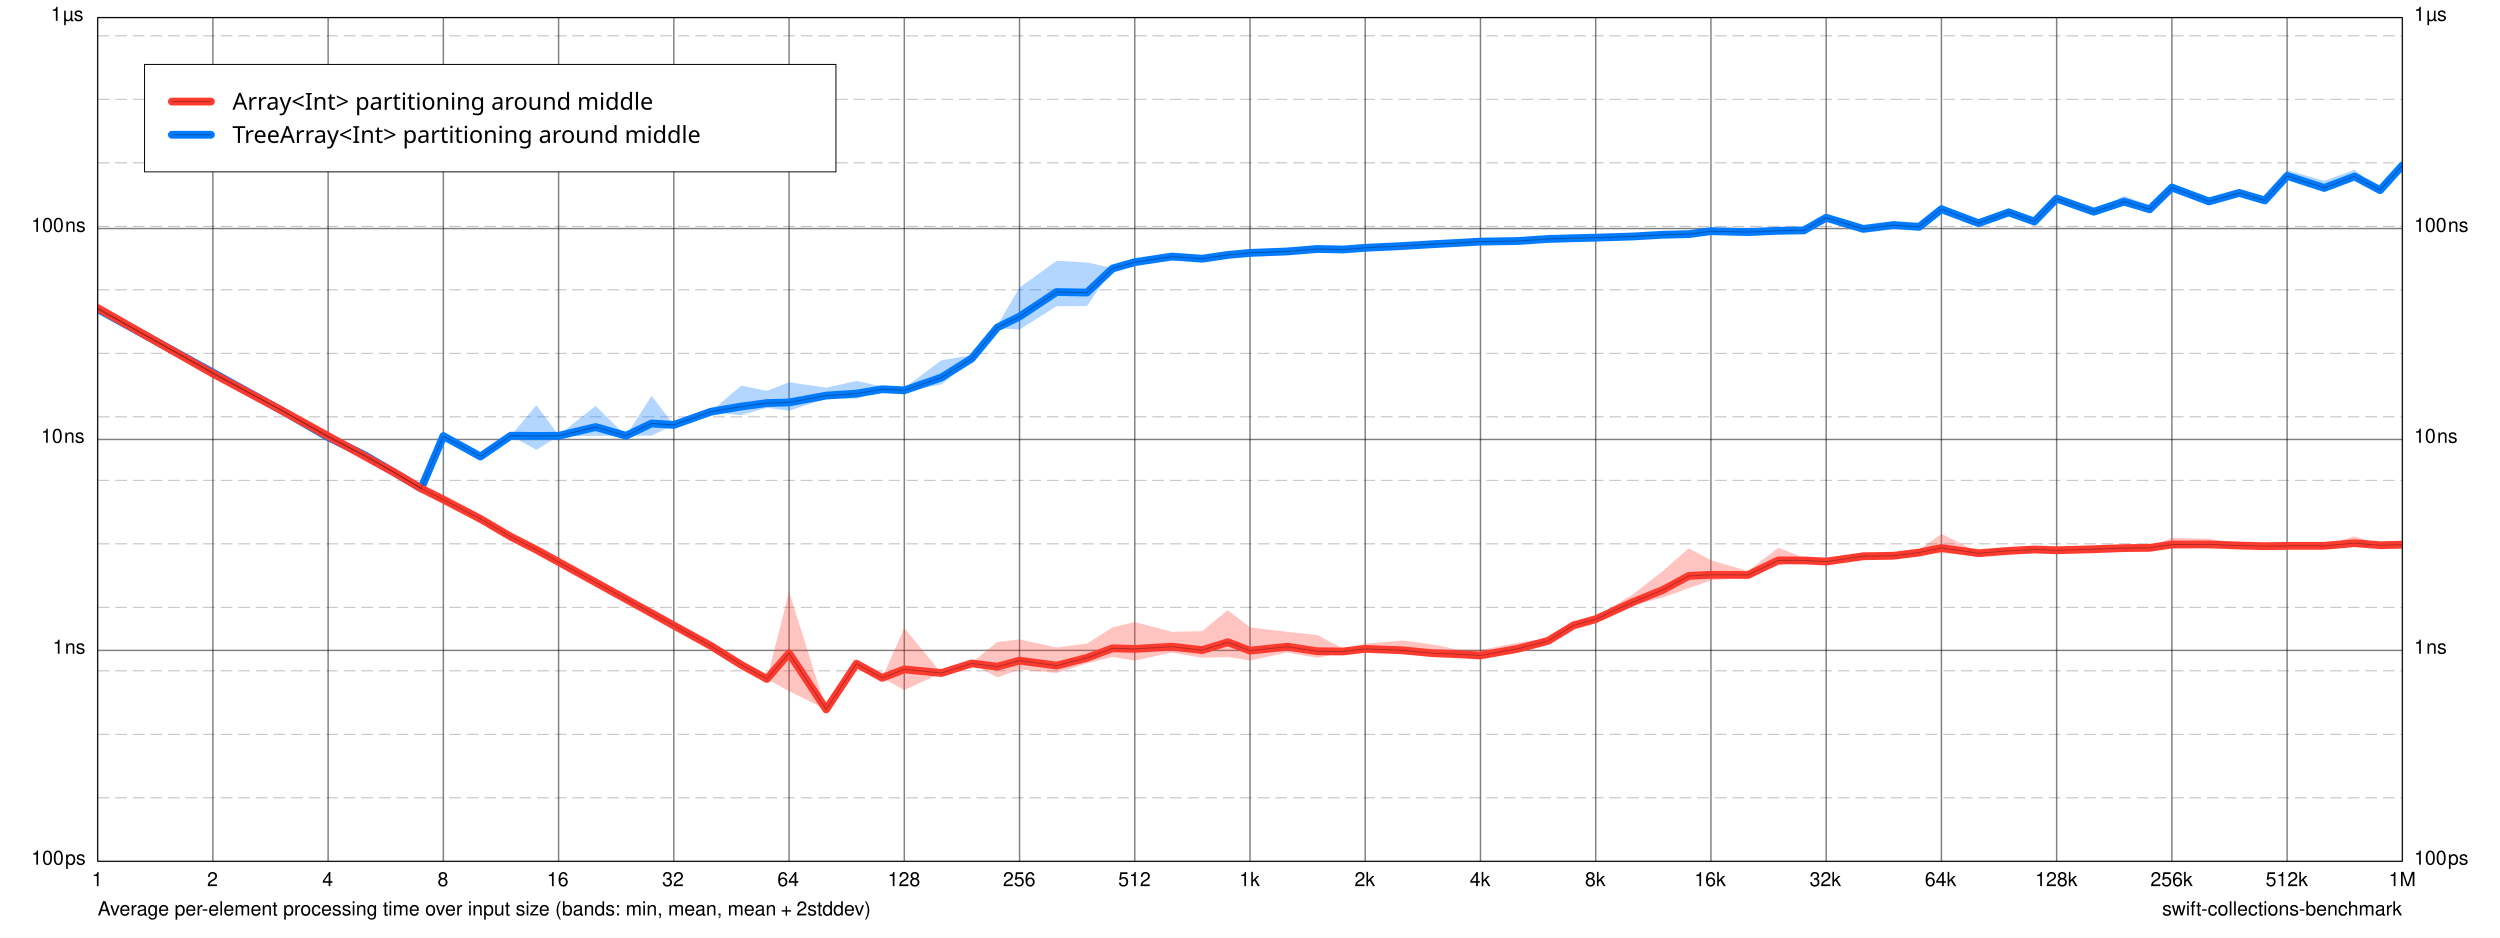
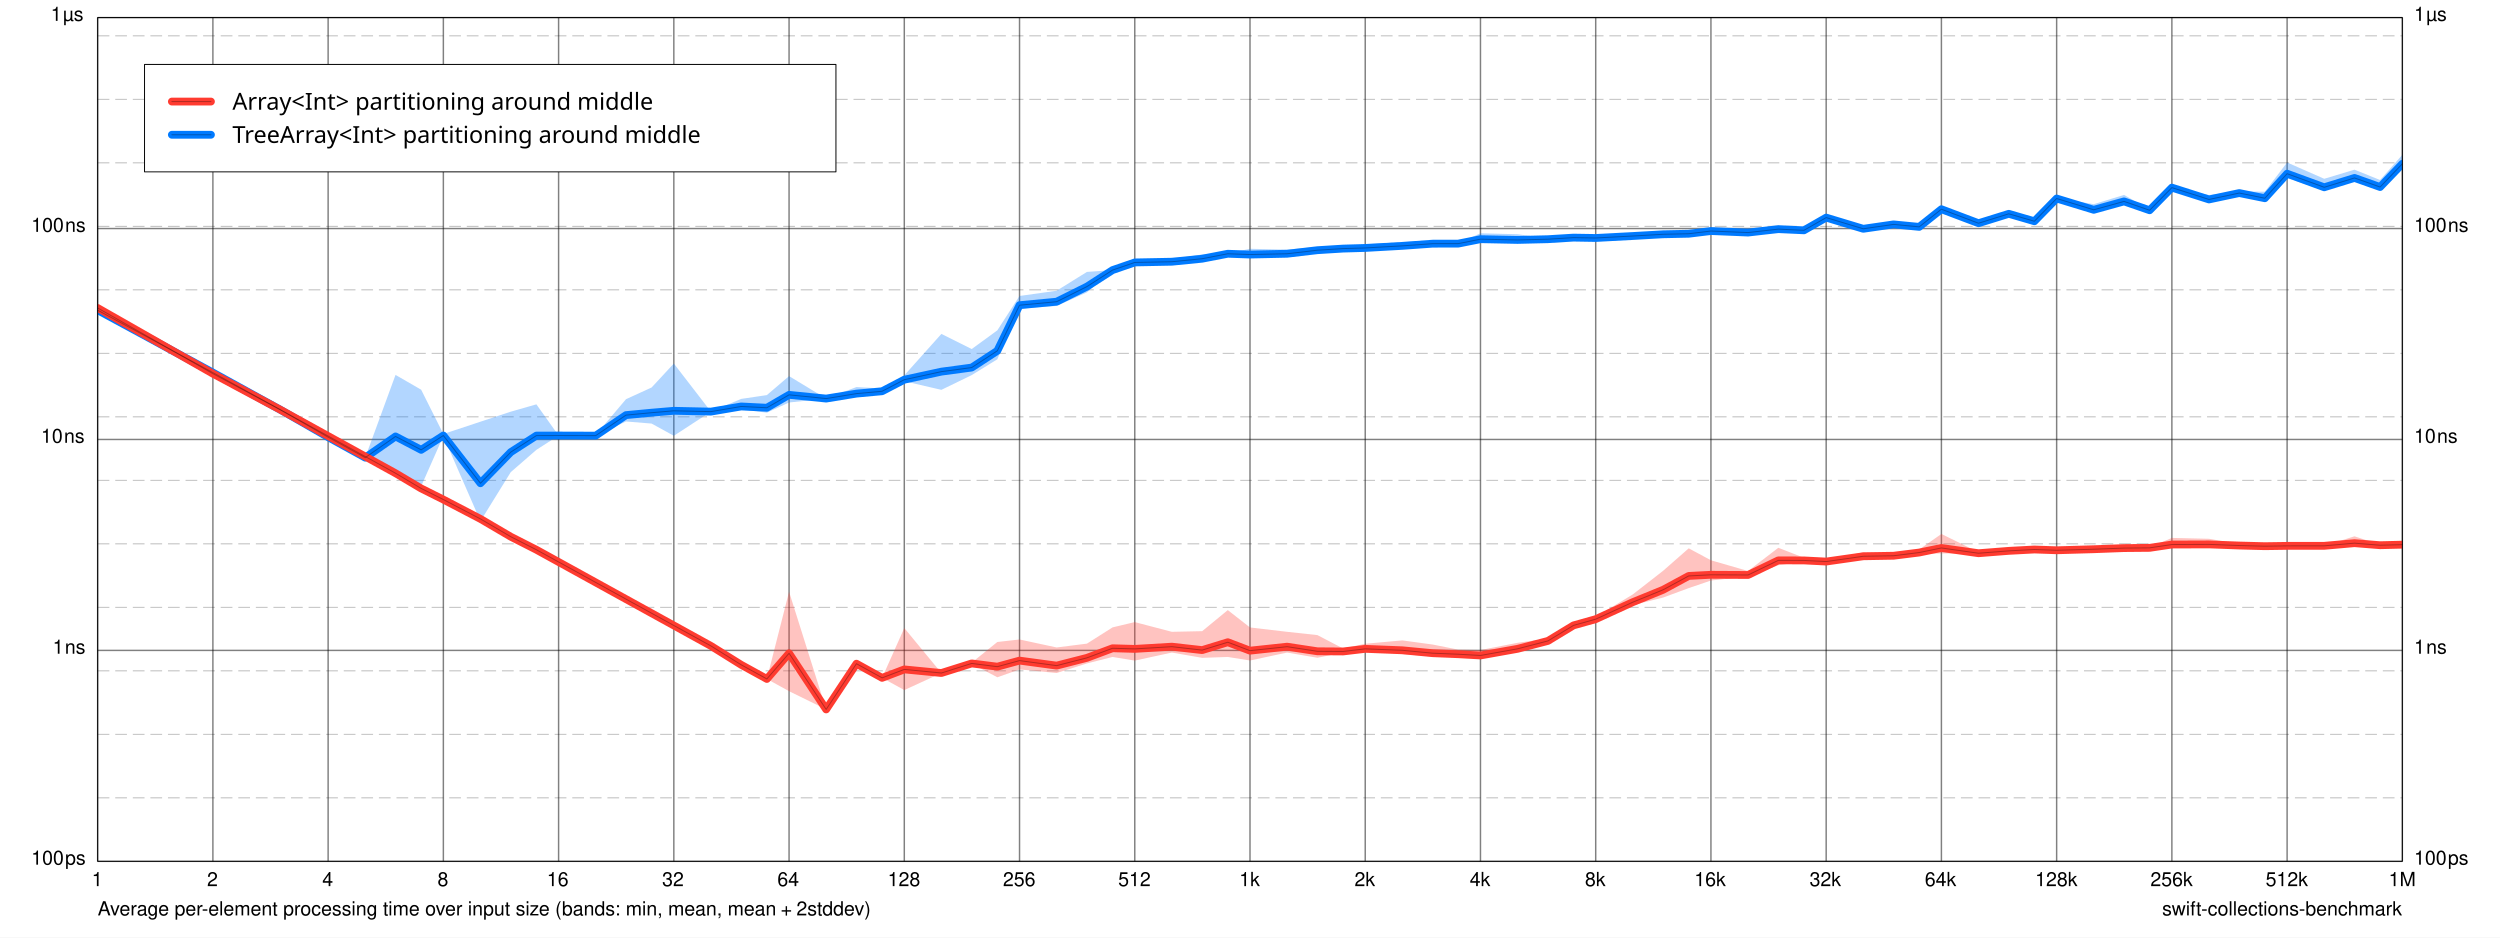
<svg xmlns="http://www.w3.org/2000/svg" xmlns:xlink="http://www.w3.org/1999/xlink" width="1280.0px" height="480.0px" viewBox="0.0 0.0 1280.0 480.0" version="1.1">
  <path d="M 0 0 L 0 480 L 1280 480 L 1280 0 z" fill="#FFFFFF" fill-opacity="1.0" stroke="none" />
  <text x="50" y="468.7" font-family="Helvetica" font-size="10" font-weight="normal" font-style="normal" fill="#000000" fill-opacity="1">Average per-element processing time over input size (bands: min, mean, mean + 2stddev)</text>
  <a xlink:href="https://github.com/apple/swift-collections-benchmark">
    <text x="1107" y="468.7" font-family="Helvetica" font-size="10" font-weight="normal" font-style="normal" fill="#000000" fill-opacity="1">swift-collections-benchmark</text>
  </a>
  <path d="M 50 9 L 50 441" fill="none" stroke-width="0.75" stroke="#000000" stroke-opacity="0.498" stroke-linecap="butt" stroke-linejoin="round" />
  <text x="47" y="453.7" font-family="Helvetica" font-size="10" font-weight="normal" font-style="normal" fill="#000000" fill-opacity="1">1</text>
  <path d="M 109 9 L 109 441" fill="none" stroke-width="0.75" stroke="#000000" stroke-opacity="0.498" stroke-linecap="butt" stroke-linejoin="round" />
  <text x="106" y="453.7" font-family="Helvetica" font-size="10" font-weight="normal" font-style="normal" fill="#000000" fill-opacity="1">2</text>
  <path d="M 168 9 L 168 441" fill="none" stroke-width="0.75" stroke="#000000" stroke-opacity="0.498" stroke-linecap="butt" stroke-linejoin="round" />
  <text x="165" y="453.7" font-family="Helvetica" font-size="10" font-weight="normal" font-style="normal" fill="#000000" fill-opacity="1">4</text>
  <path d="M 227 9 L 227 441" fill="none" stroke-width="0.75" stroke="#000000" stroke-opacity="0.498" stroke-linecap="butt" stroke-linejoin="round" />
  <text x="224" y="453.7" font-family="Helvetica" font-size="10" font-weight="normal" font-style="normal" fill="#000000" fill-opacity="1">8</text>
  <path d="M 286 9 L 286 441" fill="none" stroke-width="0.75" stroke="#000000" stroke-opacity="0.498" stroke-linecap="butt" stroke-linejoin="round" />
  <text x="280" y="453.7" font-family="Helvetica" font-size="10" font-weight="normal" font-style="normal" fill="#000000" fill-opacity="1">16</text>
  <path d="M 345 9 L 345 441" fill="none" stroke-width="0.75" stroke="#000000" stroke-opacity="0.498" stroke-linecap="butt" stroke-linejoin="round" />
  <text x="339" y="453.7" font-family="Helvetica" font-size="10" font-weight="normal" font-style="normal" fill="#000000" fill-opacity="1">32</text>
  <path d="M 404 9 L 404 441" fill="none" stroke-width="0.75" stroke="#000000" stroke-opacity="0.498" stroke-linecap="butt" stroke-linejoin="round" />
  <text x="398" y="453.7" font-family="Helvetica" font-size="10" font-weight="normal" font-style="normal" fill="#000000" fill-opacity="1">64</text>
  <path d="M 463 9 L 463 441" fill="none" stroke-width="0.75" stroke="#000000" stroke-opacity="0.498" stroke-linecap="butt" stroke-linejoin="round" />
  <text x="454.5" y="453.7" font-family="Helvetica" font-size="10" font-weight="normal" font-style="normal" fill="#000000" fill-opacity="1">128</text>
  <path d="M 522 9 L 522 441" fill="none" stroke-width="0.75" stroke="#000000" stroke-opacity="0.498" stroke-linecap="butt" stroke-linejoin="round" />
  <text x="513.5" y="453.7" font-family="Helvetica" font-size="10" font-weight="normal" font-style="normal" fill="#000000" fill-opacity="1">256</text>
  <path d="M 581 9 L 581 441" fill="none" stroke-width="0.75" stroke="#000000" stroke-opacity="0.498" stroke-linecap="butt" stroke-linejoin="round" />
  <text x="572.5" y="453.7" font-family="Helvetica" font-size="10" font-weight="normal" font-style="normal" fill="#000000" fill-opacity="1">512</text>
  <path d="M 640 9 L 640 441" fill="none" stroke-width="0.75" stroke="#000000" stroke-opacity="0.498" stroke-linecap="butt" stroke-linejoin="round" />
  <text x="634.5" y="453.7" font-family="Helvetica" font-size="10" font-weight="normal" font-style="normal" fill="#000000" fill-opacity="1">1k</text>
  <path d="M 699 9 L 699 441" fill="none" stroke-width="0.75" stroke="#000000" stroke-opacity="0.498" stroke-linecap="butt" stroke-linejoin="round" />
  <text x="693.5" y="453.7" font-family="Helvetica" font-size="10" font-weight="normal" font-style="normal" fill="#000000" fill-opacity="1">2k</text>
  <path d="M 758 9 L 758 441" fill="none" stroke-width="0.75" stroke="#000000" stroke-opacity="0.498" stroke-linecap="butt" stroke-linejoin="round" />
  <text x="752.5" y="453.7" font-family="Helvetica" font-size="10" font-weight="normal" font-style="normal" fill="#000000" fill-opacity="1">4k</text>
  <path d="M 817 9 L 817 441" fill="none" stroke-width="0.75" stroke="#000000" stroke-opacity="0.498" stroke-linecap="butt" stroke-linejoin="round" />
  <text x="811.5" y="453.7" font-family="Helvetica" font-size="10" font-weight="normal" font-style="normal" fill="#000000" fill-opacity="1">8k</text>
  <path d="M 876 9 L 876 441" fill="none" stroke-width="0.75" stroke="#000000" stroke-opacity="0.498" stroke-linecap="butt" stroke-linejoin="round" />
  <text x="867.5" y="453.7" font-family="Helvetica" font-size="10" font-weight="normal" font-style="normal" fill="#000000" fill-opacity="1">16k</text>
  <path d="M 935 9 L 935 441" fill="none" stroke-width="0.75" stroke="#000000" stroke-opacity="0.498" stroke-linecap="butt" stroke-linejoin="round" />
  <text x="926.5" y="453.7" font-family="Helvetica" font-size="10" font-weight="normal" font-style="normal" fill="#000000" fill-opacity="1">32k</text>
  <path d="M 994 9 L 994 441" fill="none" stroke-width="0.75" stroke="#000000" stroke-opacity="0.498" stroke-linecap="butt" stroke-linejoin="round" />
  <text x="985.5" y="453.7" font-family="Helvetica" font-size="10" font-weight="normal" font-style="normal" fill="#000000" fill-opacity="1">64k</text>
  <path d="M 1053 9 L 1053 441" fill="none" stroke-width="0.75" stroke="#000000" stroke-opacity="0.498" stroke-linecap="butt" stroke-linejoin="round" />
  <text x="1042" y="453.7" font-family="Helvetica" font-size="10" font-weight="normal" font-style="normal" fill="#000000" fill-opacity="1">128k</text>
  <path d="M 1112 9 L 1112 441" fill="none" stroke-width="0.75" stroke="#000000" stroke-opacity="0.498" stroke-linecap="butt" stroke-linejoin="round" />
  <text x="1101" y="453.7" font-family="Helvetica" font-size="10" font-weight="normal" font-style="normal" fill="#000000" fill-opacity="1">256k</text>
  <path d="M 1171 9 L 1171 441" fill="none" stroke-width="0.75" stroke="#000000" stroke-opacity="0.498" stroke-linecap="butt" stroke-linejoin="round" />
  <text x="1160" y="453.7" font-family="Helvetica" font-size="10" font-weight="normal" font-style="normal" fill="#000000" fill-opacity="1">512k</text>
  <path d="M 1230 9 L 1230 441" fill="none" stroke-width="0.75" stroke="#000000" stroke-opacity="0.498" stroke-linecap="butt" stroke-linejoin="round" />
  <text x="1223" y="453.7" font-family="Helvetica" font-size="10" font-weight="normal" font-style="normal" fill="#000000" fill-opacity="1">1M</text>
  <path d="M 50 441 L 1230 441" fill="none" stroke-width="0.75" stroke="#000000" stroke-opacity="0.498" stroke-linecap="butt" stroke-linejoin="round" />
  <text x="16" y="442.7" font-family="Helvetica" font-size="10" font-weight="normal" font-style="normal" fill="#000000" fill-opacity="1">100 ps</text>
  <text x="1236" y="442.7" font-family="Helvetica" font-size="10" font-weight="normal" font-style="normal" fill="#000000" fill-opacity="1">100 ps</text>
  <path d="M 50 333 L 1230 333" fill="none" stroke-width="0.75" stroke="#000000" stroke-opacity="0.498" stroke-linecap="butt" stroke-linejoin="round" />
  <text x="27" y="334.7" font-family="Helvetica" font-size="10" font-weight="normal" font-style="normal" fill="#000000" fill-opacity="1">1 ns</text>
  <text x="1236" y="334.7" font-family="Helvetica" font-size="10" font-weight="normal" font-style="normal" fill="#000000" fill-opacity="1">1 ns</text>
  <path d="M 50 225 L 1230 225" fill="none" stroke-width="0.75" stroke="#000000" stroke-opacity="0.498" stroke-linecap="butt" stroke-linejoin="round" />
  <text x="21" y="226.7" font-family="Helvetica" font-size="10" font-weight="normal" font-style="normal" fill="#000000" fill-opacity="1">10 ns</text>
  <text x="1236" y="226.7" font-family="Helvetica" font-size="10" font-weight="normal" font-style="normal" fill="#000000" fill-opacity="1">10 ns</text>
  <path d="M 50 117 L 1230 117" fill="none" stroke-width="0.75" stroke="#000000" stroke-opacity="0.498" stroke-linecap="butt" stroke-linejoin="round" />
  <text x="16" y="118.7" font-family="Helvetica" font-size="10" font-weight="normal" font-style="normal" fill="#000000" fill-opacity="1">100 ns</text>
  <text x="1236" y="118.7" font-family="Helvetica" font-size="10" font-weight="normal" font-style="normal" fill="#000000" fill-opacity="1">100 ns</text>
  <path d="M 50 9 L 1230 9" fill="none" stroke-width="0.75" stroke="#000000" stroke-opacity="0.498" stroke-linecap="butt" stroke-linejoin="round" />
  <text x="26" y="10.7" font-family="Helvetica" font-size="10" font-weight="normal" font-style="normal" fill="#000000" fill-opacity="1">1 µs</text>
  <text x="1236" y="10.7" font-family="Helvetica" font-size="10" font-weight="normal" font-style="normal" fill="#000000" fill-opacity="1">1 µs</text>
  <path d="M 50 408.49 L 1230 408.49" fill="none" stroke-width="0.5" stroke="#000000" stroke-opacity="0.259" stroke-linecap="butt" stroke-linejoin="round" stroke-dasharray="6 3" stroke-dashoffset="0" />
  <path d="M 50 375.98 L 1230 375.98" fill="none" stroke-width="0.5" stroke="#000000" stroke-opacity="0.259" stroke-linecap="butt" stroke-linejoin="round" stroke-dasharray="6 3" stroke-dashoffset="0" />
  <path d="M 50 343.47 L 1230 343.47" fill="none" stroke-width="0.5" stroke="#000000" stroke-opacity="0.259" stroke-linecap="butt" stroke-linejoin="round" stroke-dasharray="6 3" stroke-dashoffset="0" />
  <path d="M 50 310.96 L 1230 310.96" fill="none" stroke-width="0.5" stroke="#000000" stroke-opacity="0.259" stroke-linecap="butt" stroke-linejoin="round" stroke-dasharray="6 3" stroke-dashoffset="0" />
  <path d="M 50 278.44 L 1230 278.44" fill="none" stroke-width="0.5" stroke="#000000" stroke-opacity="0.259" stroke-linecap="butt" stroke-linejoin="round" stroke-dasharray="6 3" stroke-dashoffset="0" />
  <path d="M 50 245.93 L 1230 245.93" fill="none" stroke-width="0.5" stroke="#000000" stroke-opacity="0.259" stroke-linecap="butt" stroke-linejoin="round" stroke-dasharray="6 3" stroke-dashoffset="0" />
  <path d="M 50 213.42 L 1230 213.42" fill="none" stroke-width="0.5" stroke="#000000" stroke-opacity="0.259" stroke-linecap="butt" stroke-linejoin="round" stroke-dasharray="6 3" stroke-dashoffset="0" />
  <path d="M 50 180.91 L 1230 180.91" fill="none" stroke-width="0.5" stroke="#000000" stroke-opacity="0.259" stroke-linecap="butt" stroke-linejoin="round" stroke-dasharray="6 3" stroke-dashoffset="0" />
  <path d="M 50 148.4 L 1230 148.4" fill="none" stroke-width="0.5" stroke="#000000" stroke-opacity="0.259" stroke-linecap="butt" stroke-linejoin="round" stroke-dasharray="6 3" stroke-dashoffset="0" />
  <path d="M 50 115.89 L 1230 115.89" fill="none" stroke-width="0.5" stroke="#000000" stroke-opacity="0.259" stroke-linecap="butt" stroke-linejoin="round" stroke-dasharray="6 3" stroke-dashoffset="0" />
  <path d="M 50 83.376 L 1230 83.376" fill="none" stroke-width="0.5" stroke="#000000" stroke-opacity="0.259" stroke-linecap="butt" stroke-linejoin="round" stroke-dasharray="6 3" stroke-dashoffset="0" />
  <path d="M 50 50.865 L 1230 50.865" fill="none" stroke-width="0.5" stroke="#000000" stroke-opacity="0.259" stroke-linecap="butt" stroke-linejoin="round" stroke-dasharray="6 3" stroke-dashoffset="0" />
  <path d="M 50 18.354 L 1230 18.354" fill="none" stroke-width="0.5" stroke="#000000" stroke-opacity="0.259" stroke-linecap="butt" stroke-linejoin="round" stroke-dasharray="6 3" stroke-dashoffset="0" />
  <path d="M 74 33 L 74 88 L 428 88 L 428 33 z" fill="#FFFFFF" fill-opacity="1.0" stroke="none" />
  <clipPath id="clip-0">
    <path d="M 50 9 L 50 441 L 1230 441 L 1230 9 z" />
  </clipPath>
  <g clip-path="url(#clip-0)">
-     <path d="M 50 156.68L 109 189.19L 143.51 208.21L 168 223.84L 186.99 233.18L 202.51 240.72L 215.63 250.09L 227 223.27L 245.99 233.74L 261.51 223.09L 274.63 207.46L 286 222.74L 304.99 207.83L 320.51 223.09L 333.63 202.65L 345 217.56L 363.99 210.67L 379.51 197.42L 392.63 200.12L 404 195.72L 422.99 198.46L 438.51 195.01L 451.63 197.91L 463 198.64L 481.99 184.49L 497.51 181.81L 510.63 166.59L 522 147.2L 540.99 133.56L 556.51 134.38L 569.63 137.28L 581 133.61L 599.99 131.01L 615.51 132.42L 628.63 129.62L 640 127.76L 658.99 127.5L 674.51 125.46L 687.63 127.72L 699 125.95L 717.99 125.24L 733.51 123.27L 746.63 124.29L 758 123.02L 776.99 123.1L 792.51 121.08L 805.63 121.67L 817 121.12L 835.99 120.85L 851.51 119.75L 864.63 119.81L 876 117.8L 894.99 118.65L 910.51 118.06L 923.63 117.72L 935 109.66L 953.99 117.15L 969.51 114.88L 982.63 116.02L 994 107.06L 1013 113.98L 1028.5 106.49L 1041.6 113.18L 1053 101.54L 1072 108.17L 1087.5 100.28L 1100.6 105.27L 1112 95.87L 1131 103.06L 1146.5 98.566L 1159.6 102.05L 1171 87.141L 1190 92.559L 1205.5 86.951L 1218.6 97.217L 1230 83.071L 1230 85.295L 1218.6 97.397L 1205.5 91.644L 1190 97.609L 1171 91.153L 1159.6 102.84L 1146.5 98.855L 1131 103.17L 1112 96.049L 1100.6 107.85L 1087.5 104.34L 1072 108.48L 1053 101.73L 1041.6 113.52L 1028.5 109.55L 1013 114.37L 994 107.12L 982.63 116.18L 969.51 115.36L 953.99 117.22L 935 112.12L 923.63 118.03L 910.51 118.19L 894.99 118.9L 876 118.56L 864.63 119.89L 851.51 120.34L 835.99 121.16L 817 121.89L 805.63 122.08L 792.51 122.81L 776.99 123.53L 758 123.95L 746.63 124.38L 733.51 125.68L 717.99 126.23L 699 127.21L 687.63 127.75L 674.51 128.22L 658.99 129.21L 640 130.12L 628.63 130.84L 615.51 132.48L 599.99 131.48L 581 134.45L 569.63 137.53L 556.51 156.74L 540.99 156.76L 522 168.71L 510.63 168.06L 497.51 184.19L 481.99 196.85L 463 200.31L 451.63 199.79L 438.51 204.07L 422.99 204.07L 404 210.33L 392.63 208.8L 379.51 212.62L 363.99 210.84L 345 217.56L 333.63 223.03L 320.51 223.09L 304.99 223.16L 286 223.27L 274.63 230.32L 261.51 223.09L 245.99 233.74L 227 223.27L 215.63 250.09L 202.51 242.86L 186.99 233.18L 168 223.84L 143.51 210.35L 109 191.33L 50 158.82" fill="#007AFF" fill-opacity="0.302" stroke="none" />
+     <path d="M 50 158.82L 109 189.19L 143.51 208.21L 168 223.84L 186.99 234.31L 202.51 191.95L 215.63 199.53L 227 222.2L 245.99 215.91L 261.51 210.78L 274.63 207.02L 286 222.99L 304.99 222.73L 320.51 204.39L 333.63 198.39L 345 186.12L 363.99 210.75L 379.51 204.23L 392.63 202.29L 404 192.57L 422.99 204.07L 438.51 198.17L 451.63 198.91L 463 192.18L 481.99 170.96L 497.51 178.71L 510.63 169.14L 522 151.53L 540.99 148.86L 556.51 139.22L 569.63 138.28L 581 133.52L 599.99 132.65L 615.51 130.27L 628.63 129.72L 640 127.38L 658.99 127.78L 674.51 126.42L 687.63 127.11L 699 125.07L 717.99 124.02L 733.51 123.13L 746.63 124.58L 758 119.44L 776.99 119.93L 792.51 122L 805.63 121.26L 817 121.38L 835.99 120.81L 851.51 119.56L 864.63 118.66L 876 117.98L 894.99 118.89L 910.51 115.62L 923.63 117.51L 935 109.51L 953.99 117.09L 969.51 113.95L 982.63 116.02L 994 106.83L 1013 113.89L 1028.5 109.36L 1041.6 112.64L 1053 101.44L 1072 104.54L 1087.5 99.794L 1100.6 107.25L 1112 96.003L 1131 99.834L 1146.5 98.009L 1159.6 98.153L 1171 83.196L 1190 91.537L 1205.5 86.876L 1218.6 92.162L 1230 79.257L 1230 85.612L 1218.6 97.095L 1205.5 92.698L 1190 97.535L 1171 91.14L 1159.6 102.72L 1146.5 99.144L 1131 102.95L 1112 96.081L 1100.6 107.8L 1087.5 104.36L 1072 108.48L 1053 101.72L 1041.6 113.51L 1028.5 109.51L 1013 114.44L 994 107.22L 982.63 116.21L 969.51 115.22L 953.99 117.16L 935 112.09L 923.63 118.07L 910.51 117.92L 894.99 119.14L 876 118.4L 864.63 120.03L 851.51 120.08L 835.99 120.85L 817 122.01L 805.63 121.81L 792.51 122.64L 776.99 123.92L 758 123.57L 746.63 124.78L 733.51 125.35L 717.99 126.55L 699 127.64L 687.63 127.34L 674.51 128.71L 658.99 130.7L 640 131.42L 628.63 130L 615.51 133.27L 599.99 134.49L 581 134.67L 569.63 138.28L 556.51 149.69L 540.99 156.62L 522 158.06L 510.63 183.95L 497.51 192.06L 481.99 199.6L 463 195.2L 451.63 200.83L 438.51 202.77L 422.99 204.07L 404 206.08L 392.63 211.3L 379.51 209.57L 363.99 210.75L 345 223.13L 333.63 216.87L 320.51 215.8L 304.99 223.16L 286 222.99L 274.63 230.32L 261.51 241.73L 245.99 266.82L 227 223.27L 215.63 248.96L 202.51 242.86L 186.99 234.31L 168 223.84L 143.51 210.35L 109 191.33L 50 158.82" fill="#007AFF" fill-opacity="0.302" stroke="none" />
    <path d="M 50 157.69L 109 191.33L 143.51 208.21L 168 221.7L 186.99 232.17L 202.51 240.72L 215.63 250.09L 227 254.21L 245.99 265.69L 261.51 273.23L 274.63 281.47L 286 287.73L 304.99 298.2L 320.51 306.75L 333.63 313.98L 345 320.25L 363.99 330.71L 379.51 340.39L 392.63 347.62L 404 302.97L 422.99 363.22L 438.51 339.82L 451.63 347.06L 463 321.55L 481.99 344.58L 497.51 339.29L 510.63 328.7L 522 327.41L 540.99 331.5L 556.51 329.54L 569.63 321.22L 581 318.51L 599.99 323.49L 615.51 323.16L 628.63 312.37L 640 321.26L 658.99 323.49L 674.51 325.17L 687.63 332.01L 699 329.6L 717.99 327.88L 733.51 330L 746.63 332.61L 758 332.82L 776.99 329.12L 792.51 326.95L 805.63 319.05L 817 315.82L 835.99 304.34L 851.51 292.25L 864.63 280.74L 876 286.86L 894.99 292.36L 910.51 280.46L 923.63 285.59L 935 286.88L 953.99 282.75L 969.51 283.16L 982.63 281.32L 994 273.39L 1013 282.73L 1028.5 281.52L 1041.6 281.17L 1053 281.23L 1072 280.96L 1087.5 279.95L 1100.6 280.23L 1112 275.41L 1131 275.86L 1146.5 278.58L 1159.6 279.55L 1171 279.08L 1190 279.45L 1205.5 274.59L 1218.6 278.88L 1230 277.95L 1230 279.19L 1218.6 279.24L 1205.5 279.41L 1190 279.47L 1171 279.62L 1159.6 279.68L 1146.5 279.56L 1131 279.78L 1112 280.06L 1100.6 280.59L 1087.5 280.85L 1072 281.28L 1053 281.93L 1041.6 281.41L 1028.5 282.23L 1013 283.44L 994 283.38L 982.63 283.48L 969.51 285.03L 953.99 285.56L 935 287.74L 923.63 287.43L 910.51 289.41L 894.99 295.13L 876 297.23L 864.63 301.11L 851.51 305.95L 835.99 309.8L 817 317.43L 805.63 320.62L 792.51 328.59L 776.99 333.34L 758 336.62L 746.63 335.82L 733.51 336.11L 717.99 334.89L 699 333.16L 687.63 334.11L 674.51 336.78L 658.99 334.11L 640 338.18L 628.63 336.36L 615.51 336.82L 599.99 334.11L 581 338.23L 569.63 336.36L 556.51 339.68L 540.99 344.58L 522 342.74L 510.63 346.77L 497.51 339.82L 481.99 344.58L 463 353.32L 451.63 347.06L 438.51 339.82L 422.99 363.22L 404 353.89L 392.63 347.62L 379.51 340.39L 363.99 330.71L 345 320.25L 333.63 313.98L 320.51 306.75L 304.99 298.2L 286 287.73L 274.63 281.47L 261.51 275.37L 245.99 265.69L 227 256.35L 215.63 250.09L 202.51 242.86L 186.99 234.31L 168 223.84L 143.51 210.35L 109 191.33L 50 157.69" fill="#FF3B30" fill-opacity="0.302" stroke="none" />
-     <path d="M 50 158.25L 109 190.76L 143.51 209.78L 168 223.84L 186.99 233.18L 202.51 242.29L 215.63 250.09L 227 223.27L 245.99 233.74L 261.51 223.09L 274.63 223.19L 286 223.13L 304.99 218.65L 320.51 223.09L 333.63 216.8L 345 217.56L 363.99 210.79L 379.51 208.15L 392.63 206.37L 404 206.06L 422.99 202.54L 438.51 201.53L 451.63 199.29L 463 199.86L 481.99 193.29L 497.51 183.56L 510.63 167.67L 522 162.08L 540.99 149.51L 556.51 149.8L 569.63 137.47L 581 134.23L 599.99 131.36L 615.51 132.46L 628.63 130.52L 640 129.49L 658.99 128.75L 674.51 127.48L 687.63 127.74L 699 126.88L 717.99 125.97L 733.51 125.04L 746.63 124.35L 758 123.7L 776.99 123.41L 792.51 122.35L 805.63 121.97L 817 121.69L 835.99 121.08L 851.51 120.19L 864.63 119.87L 876 118.36L 894.99 118.84L 910.51 118.16L 923.63 117.95L 935 111.47L 953.99 117.2L 969.51 115.23L 982.63 116.14L 994 107.1L 1013 114.27L 1028.5 108.74L 1041.6 113.43L 1053 101.68L 1072 108.4L 1087.5 103.25L 1100.6 107.16L 1112 96.003L 1131 103.14L 1146.5 98.779L 1159.6 102.63L 1171 90.072L 1190 96.237L 1205.5 90.372L 1218.6 97.35L 1230 84.704" fill="none" stroke-width="4" stroke="#007AFF" stroke-opacity="1" stroke-linecap="round" stroke-linejoin="round" />
+     <path d="M 50 158.82L 109 190.76L 143.51 209.78L 168 223.84L 186.99 234.31L 202.51 223.46L 215.63 230.32L 227 222.99L 245.99 247.42L 261.51 231.49L 274.63 223.03L 286 222.99L 304.99 223.05L 320.51 212.54L 333.63 211.3L 345 210.33L 363.99 210.75L 379.51 208.11L 392.63 208.77L 404 202.16L 422.99 204.07L 438.51 201.53L 451.63 200.32L 463 194.4L 481.99 190.28L 497.51 188.19L 510.63 179.61L 522 156.26L 540.99 154.47L 556.51 146.73L 569.63 138.28L 581 134.37L 599.99 134L 615.51 132.46L 628.63 129.92L 640 130.33L 658.99 129.92L 674.51 128.1L 687.63 127.28L 699 126.95L 717.99 125.88L 733.51 124.76L 746.63 124.73L 758 122.46L 776.99 122.85L 792.51 122.47L 805.63 121.66L 817 121.85L 835.99 120.84L 851.51 119.95L 864.63 119.67L 876 118.29L 894.99 119.07L 910.51 117.31L 923.63 117.92L 935 111.41L 953.99 117.14L 969.51 114.89L 982.63 116.16L 994 107.12L 1013 114.29L 1028.5 109.47L 1041.6 113.28L 1053 101.64L 1072 107.42L 1087.5 103.12L 1100.6 107.65L 1112 96.06L 1131 102.12L 1146.5 98.845L 1159.6 101.49L 1171 88.931L 1190 95.893L 1205.5 91.106L 1218.6 95.756L 1230 83.867" fill="none" stroke-width="4" stroke="#007AFF" stroke-opacity="1" stroke-linecap="round" stroke-linejoin="round" />
    <path d="M 50 157.69L 109 191.33L 143.51 209.78L 168 223.27L 186.99 233.74L 202.51 242.29L 215.63 250.09L 227 255.78L 245.99 265.69L 261.51 274.8L 274.63 281.47L 286 287.73L 304.99 298.2L 320.51 306.75L 333.63 313.98L 345 320.25L 363.99 330.71L 379.51 340.39L 392.63 347.62L 404 334.49L 422.99 363.22L 438.51 339.82L 451.63 347.06L 463 342.74L 481.99 344.58L 497.51 339.68L 510.63 341.34L 522 338.23L 540.99 340.8L 556.51 336.82L 569.63 331.91L 581 332.23L 599.99 331.1L 615.51 332.85L 628.63 328.82L 640 333.14L 658.99 331.1L 674.51 333.46L 687.63 333.55L 699 332.21L 717.99 332.95L 733.51 334.43L 746.63 334.96L 758 335.6L 776.99 332.2L 792.51 328.16L 805.63 320.2L 817 317.01L 835.99 308.31L 851.51 301.97L 864.63 294.88L 876 294.29L 894.99 294.39L 910.51 286.9L 923.63 286.94L 935 287.52L 953.99 284.81L 969.51 284.54L 982.63 282.9L 994 280.56L 1013 283.25L 1028.5 282.04L 1041.6 281.34L 1053 281.74L 1072 281.2L 1087.5 280.62L 1100.6 280.5L 1112 278.8L 1131 278.73L 1146.5 279.31L 1159.6 279.65L 1171 279.48L 1190 279.46L 1205.5 278.1L 1218.6 279.15L 1230 278.87" fill="none" stroke-width="4" stroke="#FF3B30" stroke-opacity="1" stroke-linecap="round" stroke-linejoin="round" />
-     <path d="M 50 158.25L 109 190.76L 143.51 209.78L 168 223.84L 186.99 233.18L 202.51 242.29L 215.63 250.09L 227 223.27L 245.99 233.74L 261.51 223.09L 274.63 223.19L 286 223.13L 304.99 218.65L 320.51 223.09L 333.63 216.8L 345 217.56L 363.99 210.79L 379.51 208.15L 392.63 206.37L 404 206.06L 422.99 202.54L 438.51 201.53L 451.63 199.29L 463 199.86L 481.99 193.29L 497.51 183.56L 510.63 167.67L 522 162.08L 540.99 149.51L 556.51 149.8L 569.63 137.47L 581 134.23L 599.99 131.36L 615.51 132.46L 628.63 130.52L 640 129.49L 658.99 128.75L 674.51 127.48L 687.63 127.74L 699 126.88L 717.99 125.97L 733.51 125.04L 746.63 124.35L 758 123.7L 776.99 123.41L 792.51 122.35L 805.63 121.97L 817 121.69L 835.99 121.08L 851.51 120.19L 864.63 119.87L 876 118.36L 894.99 118.84L 910.51 118.16L 923.63 117.95L 935 111.47L 953.99 117.2L 969.51 115.23L 982.63 116.14L 994 107.1L 1013 114.27L 1028.5 108.74L 1041.6 113.43L 1053 101.68L 1072 108.4L 1087.5 103.25L 1100.6 107.16L 1112 96.003L 1131 103.14L 1146.5 98.779L 1159.6 102.63L 1171 90.072L 1190 96.237L 1205.5 90.372L 1218.6 97.35L 1230 84.704" fill="none" stroke-width="0.5" stroke="#000000" stroke-opacity="0.302" stroke-linecap="round" stroke-linejoin="round" />
+     <path d="M 50 158.82L 109 190.76L 143.51 209.78L 168 223.84L 186.99 234.31L 202.51 223.46L 215.63 230.32L 227 222.99L 245.99 247.42L 261.51 231.49L 274.63 223.03L 286 222.99L 304.99 223.05L 320.51 212.54L 333.63 211.3L 345 210.33L 363.99 210.75L 379.51 208.11L 392.63 208.77L 404 202.16L 422.99 204.07L 438.51 201.53L 451.63 200.32L 463 194.4L 481.99 190.28L 497.51 188.19L 510.63 179.61L 522 156.26L 540.99 154.47L 556.51 146.73L 569.63 138.28L 581 134.37L 599.99 134L 615.51 132.46L 628.63 129.92L 640 130.33L 658.99 129.92L 674.51 128.1L 687.63 127.28L 699 126.95L 717.99 125.88L 733.51 124.76L 746.63 124.73L 758 122.46L 776.99 122.85L 792.51 122.47L 805.63 121.66L 817 121.85L 835.99 120.84L 851.51 119.95L 864.63 119.67L 876 118.29L 894.99 119.07L 910.51 117.31L 923.63 117.92L 935 111.41L 953.99 117.14L 969.51 114.89L 982.63 116.16L 994 107.12L 1013 114.29L 1028.5 109.47L 1041.6 113.28L 1053 101.64L 1072 107.42L 1087.5 103.12L 1100.6 107.65L 1112 96.06L 1131 102.12L 1146.5 98.845L 1159.6 101.49L 1171 88.931L 1190 95.893L 1205.5 91.106L 1218.6 95.756L 1230 83.867" fill="none" stroke-width="0.5" stroke="#000000" stroke-opacity="0.302" stroke-linecap="round" stroke-linejoin="round" />
    <path d="M 50 157.69L 109 191.33L 143.51 209.78L 168 223.27L 186.99 233.74L 202.51 242.29L 215.63 250.09L 227 255.78L 245.99 265.69L 261.51 274.8L 274.63 281.47L 286 287.73L 304.99 298.2L 320.51 306.75L 333.63 313.98L 345 320.25L 363.99 330.71L 379.51 340.39L 392.63 347.62L 404 334.49L 422.99 363.22L 438.51 339.82L 451.63 347.06L 463 342.74L 481.99 344.58L 497.51 339.68L 510.63 341.34L 522 338.23L 540.99 340.8L 556.51 336.82L 569.63 331.91L 581 332.23L 599.99 331.1L 615.51 332.85L 628.63 328.82L 640 333.14L 658.99 331.1L 674.51 333.46L 687.63 333.55L 699 332.21L 717.99 332.95L 733.51 334.43L 746.63 334.96L 758 335.6L 776.99 332.2L 792.51 328.16L 805.63 320.2L 817 317.01L 835.99 308.31L 851.51 301.97L 864.63 294.88L 876 294.29L 894.99 294.39L 910.51 286.9L 923.63 286.94L 935 287.52L 953.99 284.81L 969.51 284.54L 982.63 282.9L 994 280.56L 1013 283.25L 1028.5 282.04L 1041.6 281.34L 1053 281.74L 1072 281.2L 1087.5 280.62L 1100.6 280.5L 1112 278.8L 1131 278.73L 1146.5 279.31L 1159.6 279.65L 1171 279.48L 1190 279.46L 1205.5 278.1L 1218.6 279.15L 1230 278.87" fill="none" stroke-width="0.5" stroke="#000000" stroke-opacity="0.302" stroke-linecap="round" stroke-linejoin="round" />
  </g>
  <path d="M 74 33 L 74 88 L 428 88 L 428 33 z" fill="#FFFFFF" fill-opacity="0.702" stroke-width="0.5" stroke="#000000" stroke-opacity="1" stroke-linecap="round" stroke-linejoin="round" />
  <path d="M 88 52 L 108 52" fill="none" stroke-width="4" stroke="#FF3B30" stroke-opacity="1" stroke-linecap="round" stroke-linejoin="round" />
  <path d="M 88 52 L 108 52" fill="none" stroke-width="0.5" stroke="#000000" stroke-opacity="0.302" stroke-linecap="round" stroke-linejoin="round" />
  <text x="119" y="56.17" font-family="Menlo" font-size="12" font-weight="normal" font-style="normal" fill="#000000" fill-opacity="1">Array&lt;Int&gt; partitioning around middle</text>
  <path d="M 88 69 L 108 69" fill="none" stroke-width="4" stroke="#007AFF" stroke-opacity="1" stroke-linecap="round" stroke-linejoin="round" />
  <path d="M 88 69 L 108 69" fill="none" stroke-width="0.5" stroke="#000000" stroke-opacity="0.302" stroke-linecap="round" stroke-linejoin="round" />
  <text x="119" y="73.17" font-family="Menlo" font-size="12" font-weight="normal" font-style="normal" fill="#000000" fill-opacity="1">TreeArray&lt;Int&gt; partitioning around middle</text>
  <path d="M 50 9 L 50 441 L 1230 441 L 1230 9 z" fill="none" stroke-width="0.5" stroke="#000000" stroke-opacity="1" stroke-linecap="round" stroke-linejoin="round" />
</svg>
